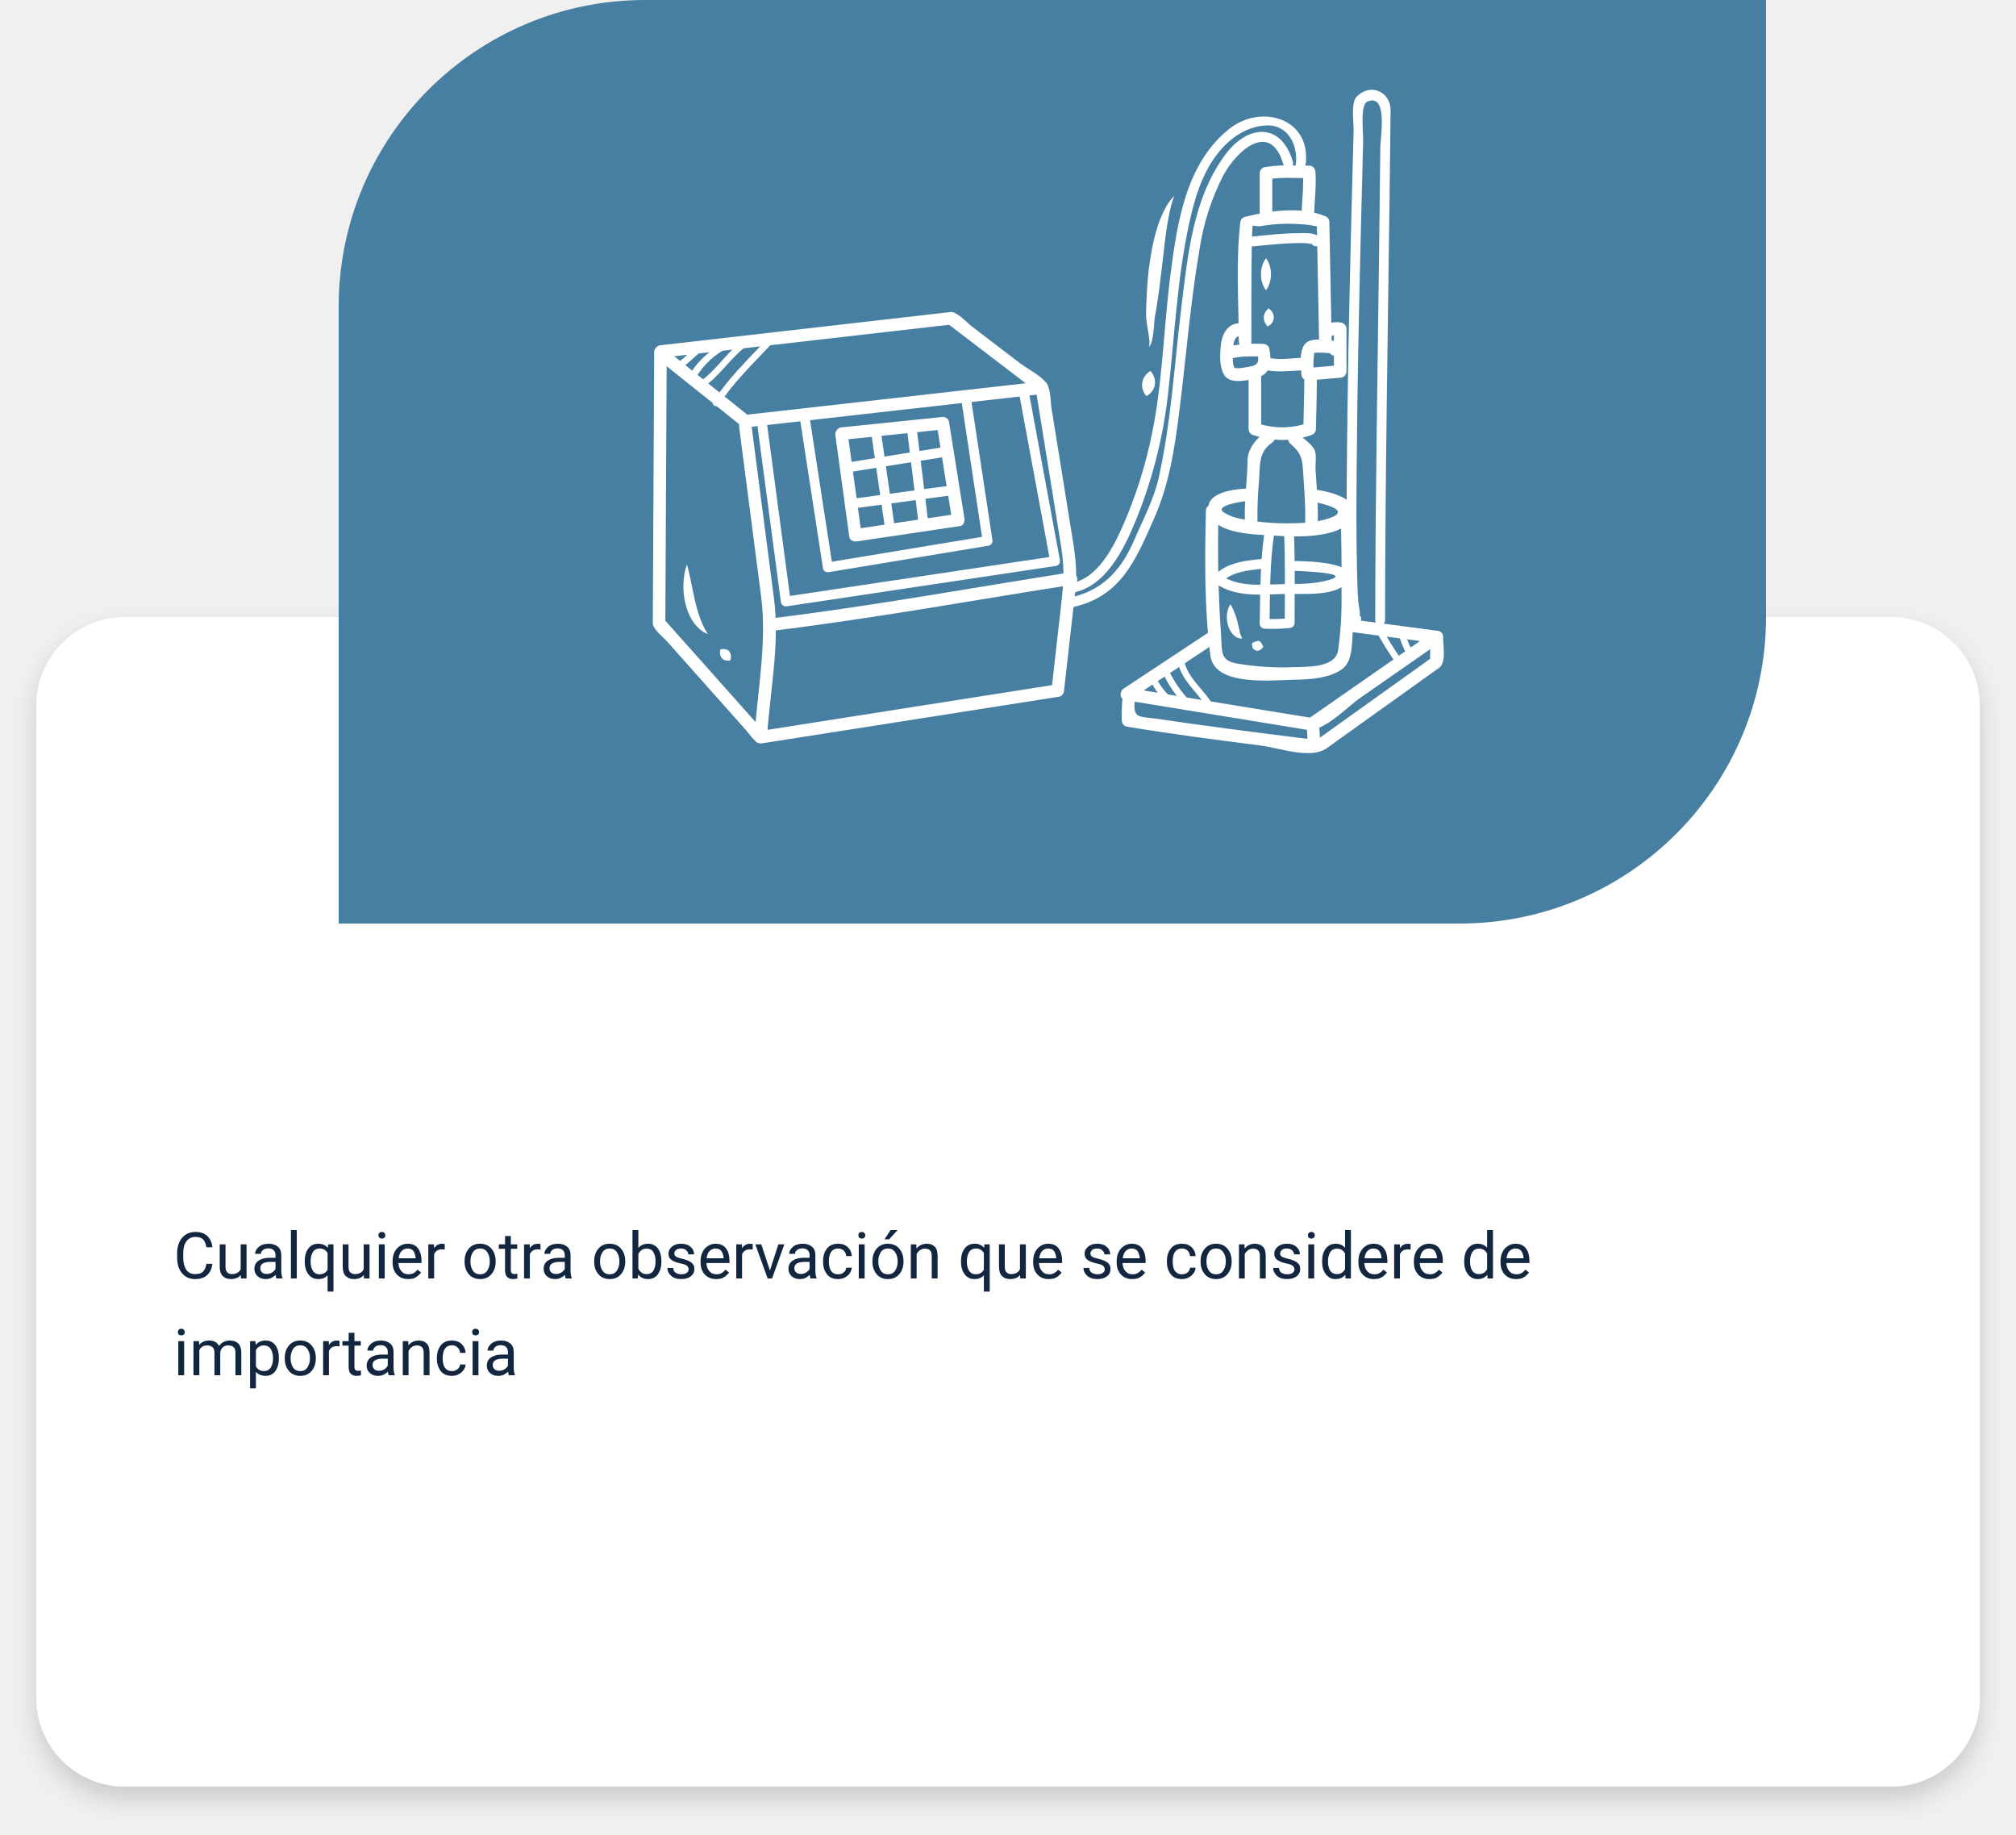
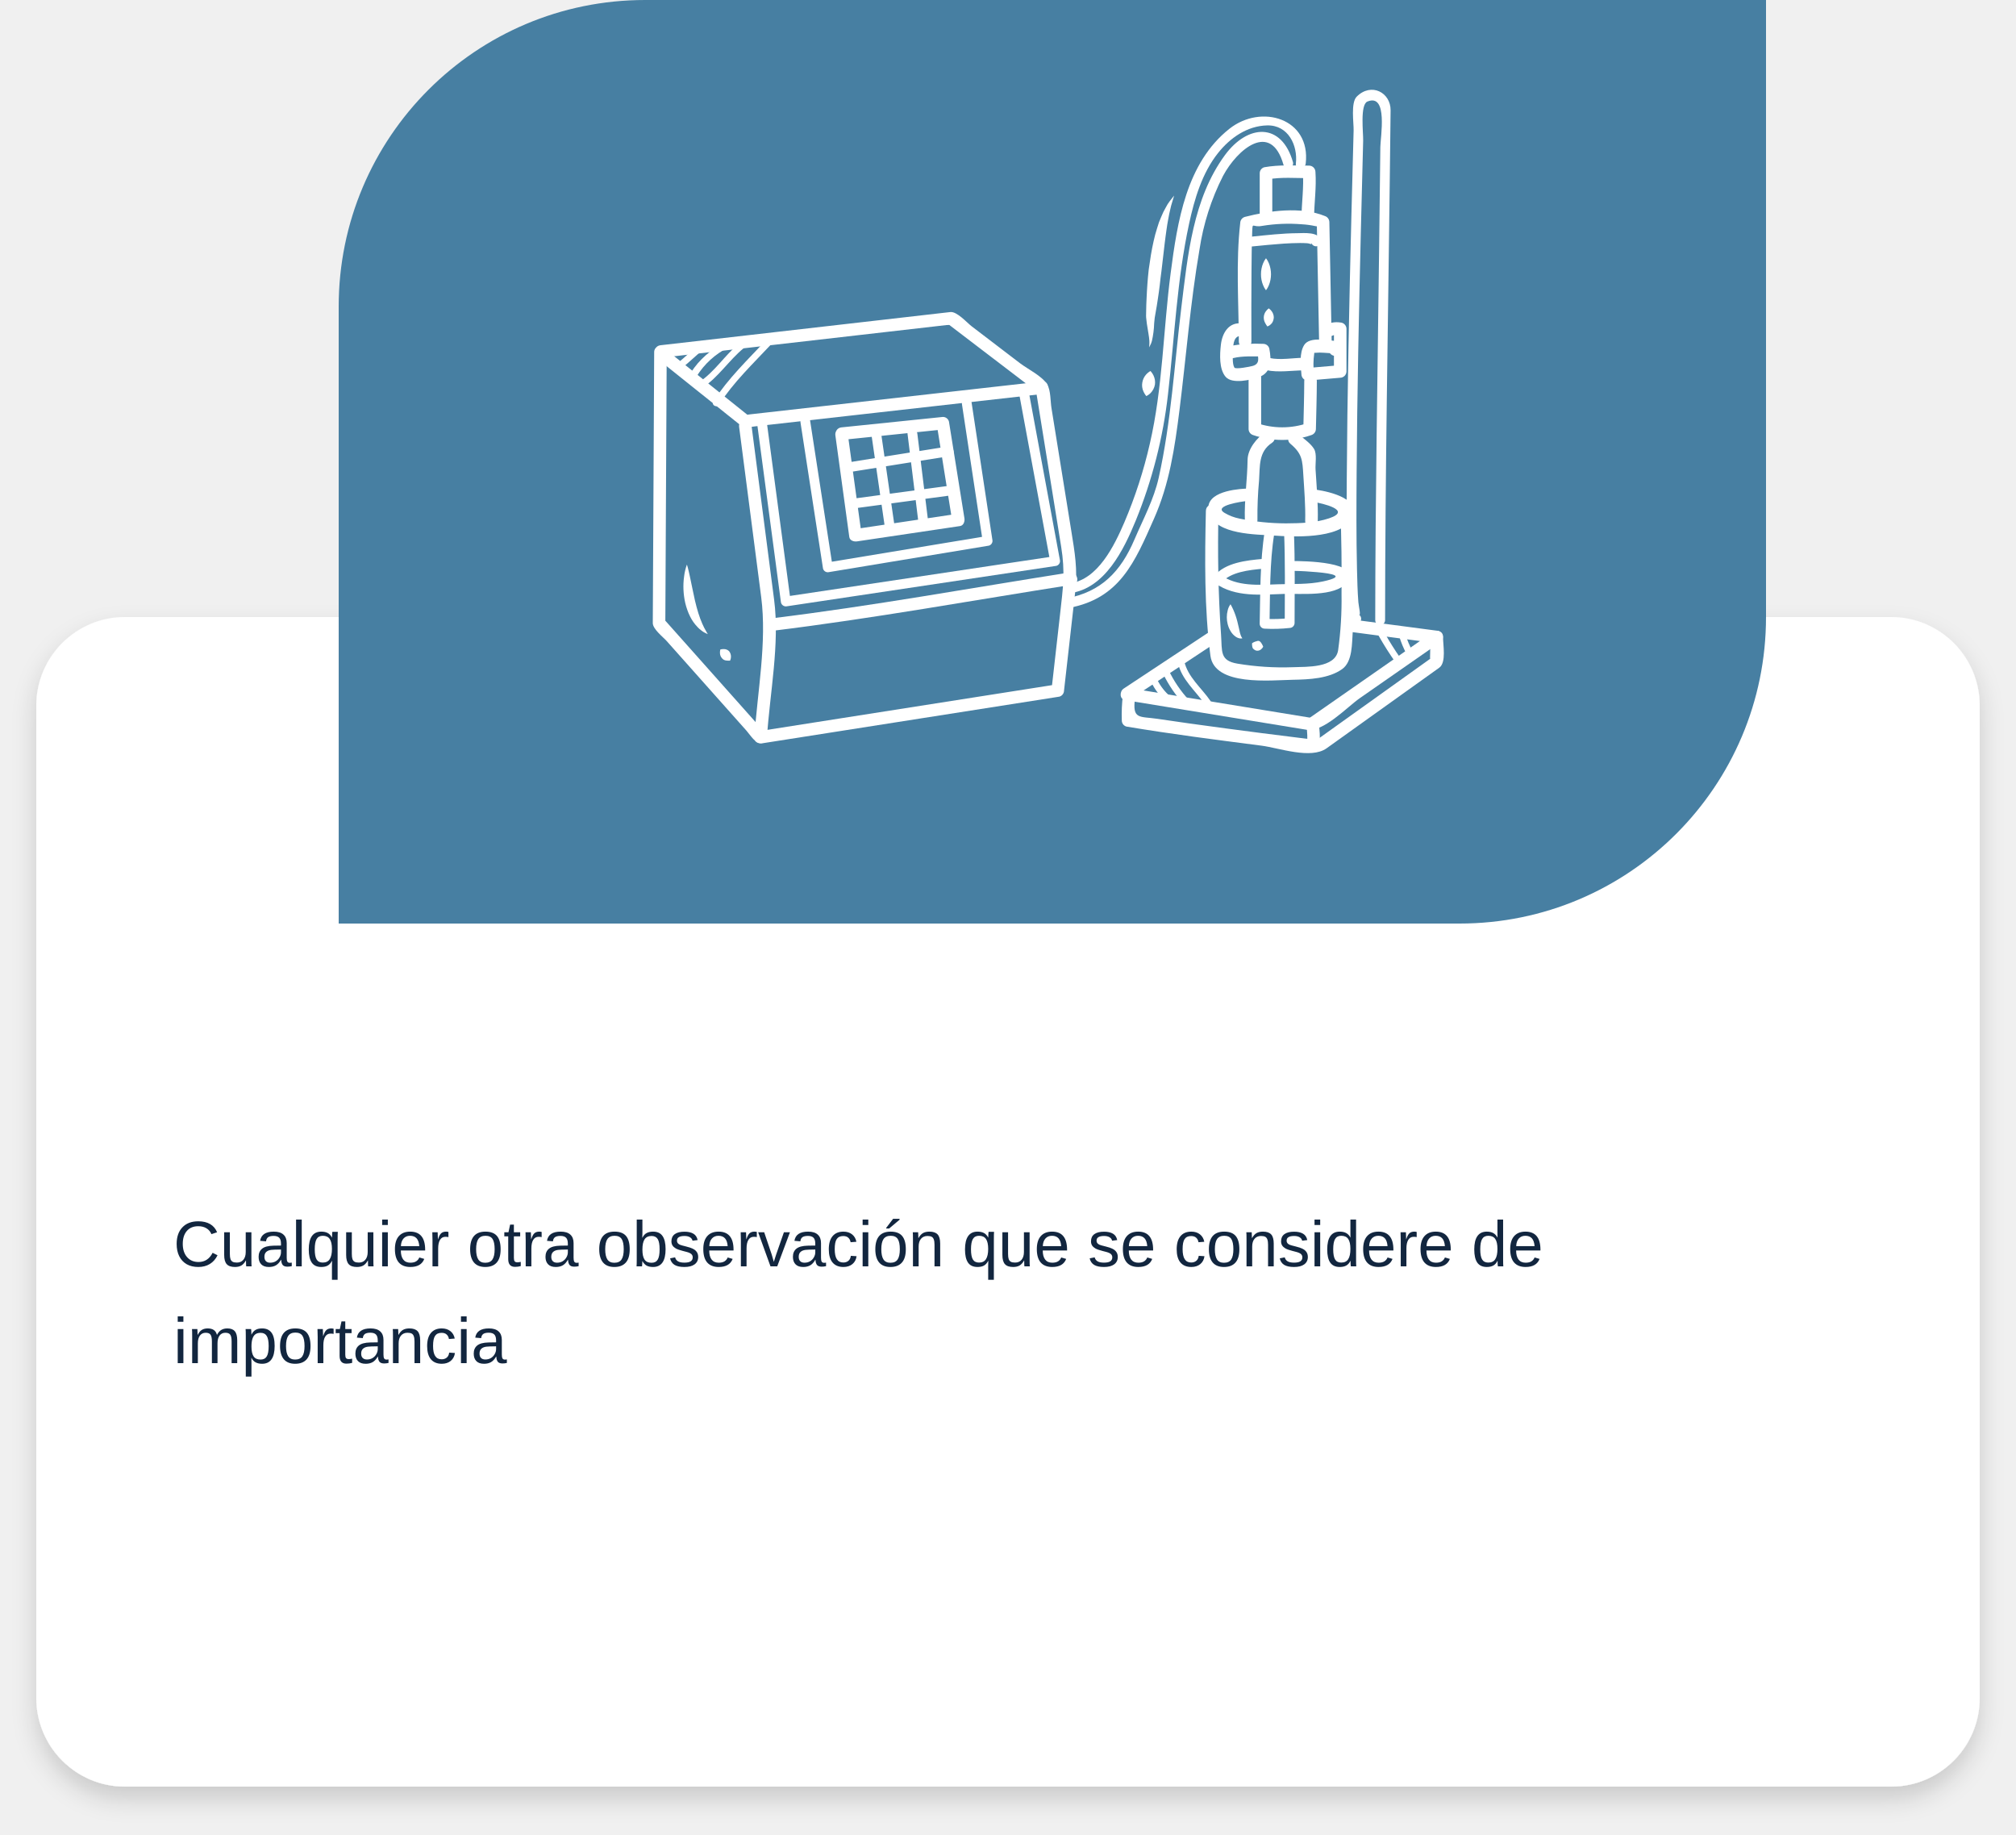
<svg xmlns="http://www.w3.org/2000/svg" width="500" height="455" viewBox="0 0 500 455">
  <defs>
    <filter id="Rectángulo_39643" x="0" y="147" width="500" height="308" filterUnits="userSpaceOnUse">
      <feOffset dy="3" input="SourceAlpha" />
      <feGaussianBlur stdDeviation="3" result="blur" />
      <feFlood flood-opacity="0.161" />
      <feComposite operator="in" in2="blur" />
      <feComposite in="SourceGraphic" />
    </filter>
  </defs>
-   <g id="Grupo_108437" data-name="Grupo 108437" transform="translate(15833 3512)">
+   <g id="Grupo_108427" data-name="Grupo 108427" transform="translate(15833 3512)">
    <g transform="matrix(1, 0, 0, 1, -15833, -3512)" filter="url(#Rectángulo_39643)">
      <rect id="Rectángulo_39643-2" data-name="Rectángulo 39643" width="482" height="290" rx="22" transform="translate(9 153)" fill="#fff" />
    </g>
    <path id="Rectángulo_39644" data-name="Rectángulo 39644" d="M76,0H354a0,0,0,0,1,0,0V153a76,76,0,0,1-76,76H0a0,0,0,0,1,0,0V76A76,76,0,0,1,76,0Z" transform="translate(-15749 -3512)" fill="#477fa2" />
    <g id="Grupo_108052" data-name="Grupo 108052" transform="translate(262.732 809.555)">
      <g id="Grupo_54020" data-name="Grupo 54020" transform="translate(-15933.83 -4244.191)">
        <path id="Trazado_45090" data-name="Trazado 45090" d="M96.329,1744.7q-.126,24.934-.256,49.869-.044,8.728-.09,17.454c-.006,1.507,2.577,3.483,3.432,4.445q5.267,5.91,10.526,11.823,4.655,5.225,9.306,10.454c.977,1.1,2.221,3.356,3.944,3.086l17.127-2.688q27.518-4.323,55.03-8.639l1.484-.234a1.582,1.582,0,0,0,1.145-1.5q1.392-12.322,2.79-24.643c.612-5.4-.12-9.594-1-15.022q-2.456-15.215-4.91-30.429c-.266-1.641-.163-4.3-1.03-5.783-1.225-2.09-4.87-3.85-6.727-5.266q-6.025-4.6-12.05-9.2c-1.128-.859-3.624-3.708-5.27-3.518l-18.544,2.124q-26.423,3.025-52.845,6.05c-.169.02-.341.041-.509.058-1.974.226-1.994,3.348,0,3.12q24.225-2.776,48.452-5.549l22.449-2.572c1.094-.125,1.064.213.405-.292q1.35,1.032,2.7,2.063l12.661,9.662,5.057,3.86c1.49,1.135,1.594,2.059,1.377.71q.671,4.154,1.34,8.313,2.47,15.29,4.936,30.583c1.025,6.35.5,10.058-.279,16.925q-.827,7.314-1.656,14.63-.221,1.937-.439,3.875c.082-.721,2-1.345.011-1.032l-51.877,8.143q-9.962,1.566-19.926,3.129c-1.629.255.589.344.579.334l-2.228-2.5q-4.654-5.227-9.307-10.457-4.948-5.554-9.895-11.113l-2.965-3.33c-1.178-1.324-.184.549-.183.066q.051-9.789.1-19.579.121-23.711.243-47.429A1.56,1.56,0,0,0,96.329,1744.7Z" transform="translate(-95.983 -1734.898)" fill="#fff" />
      </g>
      <g id="Grupo_54021" data-name="Grupo 54021" transform="translate(-15933.22 -4235.172)">
        <path id="Trazado_45091" data-name="Trazado 45091" d="M97.043,1745.2l20.453,16.36c1.209.968,2.373.556,3.829.391q6.375-.72,12.748-1.436,29.162-3.287,58.326-6.572c1.975-.223,2-3.343,0-3.119q-27.437,3.091-54.869,6.183l-13.709,1.545-3.835.431c-1.614.183-.53.177-.286.374q-10.225-8.183-20.45-16.362c-1.554-1.242-3.775.949-2.206,2.206Z" transform="translate(-96.506 -1742.622)" fill="#fff" />
      </g>
      <g id="Grupo_54022" data-name="Grupo 54022" transform="translate(-15912.438 -4217.229)">
        <path id="Trazado_45092" data-name="Trazado 45092" d="M114.319,1759.472l5.479,42.236c1.458,11.233-.948,23.473-1.683,34.752-.132,2.01,2.987,2,3.118,0,.718-11,3.191-23.137,1.771-34.085q-2.785-21.452-5.567-42.9c-.256-1.965-3.377-1.99-3.118,0Z" transform="translate(-114.304 -1757.989)" fill="#fff" />
      </g>
      <g id="Grupo_54023" data-name="Grupo 54023" transform="translate(-15905.445 -4179.62)">
        <path id="Trazado_45093" data-name="Trazado 45093" d="M121.778,1804.656c24.842-3.05,49.569-7.545,74.293-11.428,1.982-.312,1.136-3.315-.829-3.008-24.447,3.84-48.9,8.3-73.464,11.316-1.969.243-1.993,3.362,0,3.12Z" transform="translate(-120.293 -1790.198)" fill="#fff" />
      </g>
      <g id="Grupo_54024" data-name="Grupo 54024" transform="translate(-15897.213 -4222.826)">
        <path id="Trazado_45094" data-name="Trazado 45094" d="M127.359,1759.218q2.8,18.125,5.59,36.251a1.231,1.231,0,0,0,1.5.851l39.64-6.559a1.236,1.236,0,0,0,.851-1.5l-5.177-34.177c-.237-1.553-2.588-.891-2.354.648q2.589,17.089,5.179,34.18c.284-.5.569-1,.854-1.5q-19.822,3.281-39.64,6.559c.5.287,1,.57,1.5.855q-2.8-18.125-5.587-36.252c-.239-1.551-2.591-.89-2.354.649Z" transform="translate(-127.343 -1753.196)" fill="#fff" />
      </g>
      <g id="Grupo_54025" data-name="Grupo 54025" transform="translate(-15908.045 -4225.585)">
        <path id="Trazado_45095" data-name="Trazado 45095" d="M183.118,1752.364q3.887,20.974,7.768,41.948c.285-.5.567-1,.854-1.5l-66.806,10.023,1.545,1.176q-2.981-22.359-5.96-44.72c-.2-1.535-2.648-1.555-2.44,0q2.981,22.362,5.959,44.72a1.255,1.255,0,0,0,1.545,1.177q33.4-5.013,66.806-10.022a1.234,1.234,0,0,0,.852-1.5q-3.887-20.976-7.768-41.949c-.287-1.545-2.639-.89-2.354.649Z" transform="translate(-118.066 -1750.833)" fill="#fff" />
      </g>
      <g id="Grupo_54026" data-name="Grupo 54026" transform="translate(-15888.563 -4218.174)">
        <path id="Trazado_45096" data-name="Trazado 45096" d="M134.767,1761.748q1.725,12.6,3.453,25.2c.126.912,1.17,1.2,1.918,1.09l25.546-3.8c.9-.134,1.211-1.163,1.091-1.917q-1.92-12-3.839-23.994a1.537,1.537,0,0,0-1.5-1.146l-25.162,2.589c-1.979.2-2,3.324,0,3.119l25.094-2.583c-1.444.149-1.577-2.042-1.27-.12q.219,1.359.436,2.719.659,4.121,1.318,8.247.962,6,1.92,12,.545-.96,1.088-1.92-12.772,1.9-25.546,3.8l1.918,1.091q-1.727-12.6-3.454-25.2C137.5,1758.935,134.5,1759.783,134.767,1761.748Z" transform="translate(-134.75 -1757.18)" fill="#fff" />
      </g>
      <g id="Grupo_54027" data-name="Grupo 54027" transform="translate(-15870.666 -4215.184)">
        <path id="Trazado_45097" data-name="Trazado 45097" d="M150.089,1760.9q1.382,11.221,2.761,22.44c.191,1.54,2.633,1.559,2.442,0q-1.382-11.22-2.763-22.44c-.189-1.542-2.632-1.56-2.44,0Z" transform="translate(-150.078 -1759.741)" fill="#fff" />
      </g>
      <g id="Grupo_54028" data-name="Grupo 54028" transform="translate(-15879.604 -4215.23)">
        <path id="Trazado_45098" data-name="Trazado 45098" d="M142.439,1761.235q1.734,11.959,3.466,23.917c.227,1.553,2.577.89,2.354-.648q-1.732-11.961-3.466-23.918c-.225-1.553-2.576-.889-2.354.649Z" transform="translate(-142.424 -1759.701)" fill="#fff" />
      </g>
      <g id="Grupo_54029" data-name="Grupo 54029" transform="translate(-15886.18 -4210.843)">
        <path id="Trazado_45099" data-name="Trazado 45099" d="M138.324,1769.742q12.266-1.958,24.535-3.913c1.552-.248.891-2.6-.648-2.353l-24.535,3.912c-1.549.248-.89,2.6.648,2.354Z" transform="translate(-136.792 -1763.459)" fill="#fff" />
      </g>
      <g id="Grupo_54030" data-name="Grupo 54030" transform="translate(-15884.749 -4201.099)">
        <path id="Trazado_45100" data-name="Trazado 45100" d="M139.176,1777.365q11.567-1.554,23.131-3.107c1.535-.207,1.555-2.649,0-2.442q-11.567,1.556-23.131,3.107c-1.535.207-1.556,2.648,0,2.442Z" transform="translate(-138.017 -1771.803)" fill="#fff" />
      </g>
      <g id="Grupo_54031" data-name="Grupo 54031" transform="translate(-15831.585 -4292.659)">
        <path id="Trazado_45101" data-name="Trazado 45101" d="M184.71,1811.57c8.7-1.054,13.421-10.792,16.372-17.988a117.885,117.885,0,0,0,8-31.327c1.625-14.131,2.221-28.377,5.239-42.317,1.324-6.106,3.212-12.514,7.154-17.476,3.015-3.8,7.252-6.757,12.2-6.873,5.25-.124,7.643,4.986,7.122,9.462-.181,1.561,2.261,1.544,2.442,0,1.3-11.207-11.025-14.892-18.948-8.608-10.695,8.479-12.883,23.032-14.552,35.8-1.834,14.029-1.959,28.442-5.158,42.257a114.491,114.491,0,0,1-6.305,19.473c-2.464,5.719-6.568,14.3-13.568,15.154-1.54.187-1.559,2.631,0,2.44Z" transform="translate(-183.548 -1693.39)" fill="#fff" />
      </g>
      <g id="Grupo_54032" data-name="Grupo 54032" transform="translate(-15832.146 -4288.848)">
        <path id="Trazado_45102" data-name="Trazado 45102" d="M184.6,1814.68c12.634-2.34,16.344-11.4,21.083-22.1,3.844-8.679,5.152-17.569,6.332-26.973,1.659-13.246,2.694-26.582,4.954-39.747a59.791,59.791,0,0,1,5.844-18.295c3.534-6.622,11.9-13.714,15-2.739a1.222,1.222,0,0,0,2.354-.649c-2.818-9.945-11.211-9.511-16.892-1.755-7.94,10.836-9.21,24.825-10.8,37.762-1.721,14.054-2.527,28.376-5.615,42.22-1.2,5.382-3.866,10.29-6.022,15.334-3.371,7.883-8.188,12.975-16.9,14.587-1.545.287-.89,2.638.649,2.353Z" transform="translate(-183.068 -1696.654)" fill="#fff" />
      </g>
      <g id="Grupo_54033" data-name="Grupo 54033" transform="translate(-15783.303 -4280.544)">
        <path id="Trazado_45103" data-name="Trazado 45103" d="M228.016,1716.775v-11.048q-.573.752-1.144,1.5c3.4-.6,6.859-.312,10.287-.287l-1.558-1.559c.27,3.808-.3,7.585-.346,11.392-.028,2.011,3.092,2.008,3.118,0,.05-3.807.615-7.584.347-11.392a1.589,1.589,0,0,0-1.561-1.56c-3.729-.026-7.422-.251-11.116.4a1.553,1.553,0,0,0-1.144,1.5v11.048a1.56,1.56,0,0,0,3.118,0Z" transform="translate(-224.898 -1703.765)" fill="#fff" />
      </g>
      <g id="Grupo_54034" data-name="Grupo 54034" transform="translate(-15788.748 -4269.401)">
        <path id="Trazado_45104" data-name="Trazado 45104" d="M223.62,1745.9q-.039-8.6.02-17.211c.023-3.411.055-6.826.185-10.236.09-2.353.088-.828,2.435-1.287a40.715,40.715,0,0,1,9.864-.4,21,21,0,0,1,3.351.453c1.8.343.375-.294.365-.774.015.806.029,1.609.047,2.415q.095,4.927.191,9.857.166,8.593.333,17.18c.039,2.01,3.156,2.012,3.118,0q-.287-14.844-.576-29.69a1.618,1.618,0,0,0-1.144-1.5c-5.9-2.4-13.855-1.307-19.817.23a1.609,1.609,0,0,0-1.145,1.5c-1.1,9.654-.385,19.753-.344,29.459a1.56,1.56,0,0,0,3.119,0Z" transform="translate(-220.235 -1713.308)" fill="#fff" />
      </g>
      <g id="Grupo_54035" data-name="Grupo 54035" transform="translate(-15793.119 -4241.395)">
        <path id="Trazado_45105" data-name="Trazado 45105" d="M221.883,1737.328c-3.288-.382-4.885,2.413-5.21,5.3-.27,2.383-.478,6.024,1.189,7.948,1.635,1.885,6.351.751,8.279.055,3.155-1.137,3.084-4.3,2.538-7.094a1.556,1.556,0,0,0-1.5-1.144,36.856,36.856,0,0,0-8.239.515c-1.952.481-1.124,3.488.828,3.008,2.3-.566,5.048-.388,7.411-.405l-1.5-1.144c.312,1.6.676,2.988-1.114,3.5-.68.195-4.251.89-4.537.416-.6-.988-.358-3.209-.334-4.347.032-1.571.215-3.723,2.2-3.491s1.972-2.888,0-3.119Z" transform="translate(-216.49 -1737.293)" fill="#fff" />
      </g>
      <g id="Grupo_54036" data-name="Grupo 54036" transform="translate(-15773.142 -4241.646)">
        <path id="Trazado_45106" data-name="Trazado 45106" d="M241.206,1740.5a3.427,3.427,0,0,1,2.2-.248l-1.559-1.56v10.588l1.559-1.559-8.056.689q.779.779,1.559,1.559a19.565,19.565,0,0,1,.051-5.153c.111-.582-.43-.071.3-.168a12.408,12.408,0,0,1,2.1-.011c1.119.046,2.229.188,3.346.216l-1.345-2.345a3.329,3.329,0,0,1-.459.691c-1.19,1.624,1.518,3.177,2.691,1.572a3.213,3.213,0,0,0,.46-.69,1.577,1.577,0,0,0-1.347-2.346c-2.116-.051-6.846-1.274-8.251,1-1.22,1.98-.856,5.013-.673,7.229a1.575,1.575,0,0,0,1.559,1.56q4.03-.347,8.056-.69a1.589,1.589,0,0,0,1.561-1.559v-10.588a1.6,1.6,0,0,0-1.561-1.558,6.078,6.078,0,0,0-3.777.672c-1.777.941-.2,3.633,1.573,2.693Z" transform="translate(-233.6 -1737.079)" fill="#fff" />
      </g>
      <g id="Grupo_54037" data-name="Grupo 54037" transform="translate(-15782.819 -4232.843)">
        <path id="Trazado_45107" data-name="Trazado 45107" d="M226.434,1747.681c3.056.645,6.3.082,9.39.056a1.561,1.561,0,0,0,0-3.12c-2.773.023-5.827.634-8.561.056-1.96-.413-2.8,2.592-.829,3.008Z" transform="translate(-225.311 -1744.617)" fill="#fff" />
      </g>
      <g id="Grupo_54038" data-name="Grupo 54038" transform="translate(-15786.063 -4229.57)">
        <path id="Trazado_45108" data-name="Trazado 45108" d="M222.533,1748.929v12.891a1.585,1.585,0,0,0,1.144,1.5,22.251,22.251,0,0,0,14.409,0,1.608,1.608,0,0,0,1.144-1.5c.09-3.989.215-7.98.23-11.97a1.56,1.56,0,0,0-3.119,0c-.014,3.99-.139,7.981-.231,11.97.384-.5.765-1,1.147-1.5a19.488,19.488,0,0,1-12.751,0q.573.751,1.145,1.5v-12.891a1.56,1.56,0,0,0-3.119,0Z" transform="translate(-222.533 -1747.42)" fill="#fff" />
      </g>
      <g id="Grupo_54039" data-name="Grupo 54039" transform="translate(-15787.008 -4214.709)">
        <path id="Trazado_45109" data-name="Trazado 45109" d="M226.893,1760.41c-2.217,1.464-4.437,4.233-4.471,6.914-.065,4.981-.834,9.929-.676,14.918.065,2,3.183,2.012,3.12,0a94.9,94.9,0,0,1,.4-9.777c.25-3.538-.194-7.122,3.2-9.363,1.671-1.1.11-3.8-1.573-2.693Z" transform="translate(-221.725 -1760.147)" fill="#fff" />
      </g>
      <g id="Grupo_54040" data-name="Grupo 54040" transform="translate(-15776.23 -4214.134)">
        <path id="Trazado_45110" data-name="Trazado 45110" d="M231.474,1763.237c2.953,2.5,2.994,4.035,3.227,7.813s.558,7.544.459,11.339c-.051,2.013,3.069,2.006,3.12,0,.11-4.274-.286-8.524-.551-12.786-.086-1.4.377-3.789-.353-5.033-.79-1.35-2.514-2.54-3.7-3.538-1.527-1.29-3.743.9-2.207,2.2Z" transform="translate(-230.954 -1760.64)" fill="#fff" />
      </g>
      <g id="Grupo_54041" data-name="Grupo 54041" transform="translate(-15796.054 -4200.392)">
        <path id="Trazado_45111" data-name="Trazado 45111" d="M223.147,1772.412c-3.3.177-10.657,1.134-8.9,6.225,1.8,5.209,11.642,5.106,15.9,5.4,4.685.322,16.22.95,19.26-3.973,3.09-5.006-5.336-6.894-8.5-7.362-1.965-.292-2.812,2.711-.827,3.007,2.173.321,9.709,2.074,3.878,4.048-3.406,1.152-7.169,1.238-10.731,1.262a58.571,58.571,0,0,1-11.52-1.183,11.63,11.63,0,0,1-3.668-1.4c-3.168-1.84,4.773-2.889,5.114-2.907,2-.109,2.01-3.228,0-3.118Z" transform="translate(-213.977 -1772.409)" fill="#fff" />
      </g>
      <g id="Grupo_54042" data-name="Grupo 54042" transform="translate(-15796.822 -4196.654)">
        <path id="Trazado_45112" data-name="Trazado 45112" d="M213.488,1777.346c-.269,11.865-.41,24.153,1.124,35.939.995,7.639,14.972,6.08,20.462,5.978,3.953-.073,8.912-.267,12.241-2.67,2.582-1.865,2.38-6.413,2.595-9.214.771-10.029.429-20.22.063-30.263-.075-2-3.191-2.011-3.119,0q.382,10.42.276,20.854a90.323,90.323,0,0,1-.85,14.012c-.741,4.407-7.792,4.03-11.2,4.164a68.338,68.338,0,0,1-13.736-.878c-4.462-.738-3.8-3.021-4.095-7.169-.72-10.2-.869-20.529-.635-30.752.044-2.012-3.073-2.006-3.12,0Z" transform="translate(-213.319 -1775.61)" fill="#fff" />
      </g>
      <g id="Grupo_54043" data-name="Grupo 54043" transform="translate(-15817.791 -4167.952)">
        <path id="Trazado_45113" data-name="Trazado 45113" d="M217.5,1803.183q-10.7,7.076-21.405,14.154c-1.01.668-1.067,2.614.372,2.85l45.032,7.353c4.129.676,10.015-5.63,13.123-7.8l19.92-13.869a1.574,1.574,0,0,0-.785-2.906l-20.947-2.762c-1.988-.262-1.964,2.858,0,3.119l20.947,2.761c-.264-.968-.524-1.936-.788-2.9q-8.875,6.178-17.748,12.358l-10.371,7.221q-1.373.958-2.749,1.913c.28-.193,1.556.076-.191-.209q-22.307-3.641-44.614-7.287.186,1.427.371,2.85l21.405-14.153c1.669-1.1.11-3.807-1.573-2.693Z" transform="translate(-195.361 -1800.191)" fill="#fff" />
      </g>
      <g id="Grupo_54044" data-name="Grupo 54044" transform="translate(-15817.522 -4165.123)">
        <path id="Trazado_45114" data-name="Trazado 45114" d="M195.893,1818.438a39.624,39.624,0,0,0-.286,6.4,1.558,1.558,0,0,0,1.147,1.5c11.118,1.862,22.313,3.294,33.492,4.734,4.354.559,12.249,3.446,16.149.655q10.836-7.75,21.675-15.5,3.128-2.236,6.263-4.478c1.826-1.306.91-5.717.948-7.63.039-2.012-3.079-2.007-3.12,0q-.046,2.5-.1,5.008c-.037,1.887,1.529-.667-.072.478q-3.71,2.654-7.422,5.308-9.877,7.058-19.751,14.12c-1.651,1.182-.119.73-2.807.4q-5.885-.722-11.768-1.478-8.889-1.142-17.766-2.373-4.023-.561-8.037-1.163c-4.443-.662-6.291.256-5.542-5.154.271-1.966-2.732-2.813-3.008-.829Z" transform="translate(-195.591 -1802.614)" fill="#fff" />
      </g>
      <g id="Grupo_54045" data-name="Grupo 54045" transform="translate(-15771.783 -4143.745)">
        <path id="Trazado_45115" data-name="Trazado 45115" d="M234.806,1822.872a22.306,22.306,0,0,1,.176,5.11,1.56,1.56,0,0,0,3.119,0,25.844,25.844,0,0,0-.287-5.939c-.438-1.963-3.442-1.13-3.008.829Z" transform="translate(-234.763 -1820.922)" fill="#fff" />
      </g>
      <g id="Grupo_54046" data-name="Grupo 54046" transform="translate(-15794.857 -4182.968)">
        <path id="Trazado_45116" data-name="Trazado 45116" d="M227.253,1787.337c-3.941.348-9.224.912-11.911,4.156a1.247,1.247,0,0,0,.248,1.916c4.922,3.464,11.29,2.8,17,2.6,3.9-.133,12.712.788,15.517-2.769,4.2-5.333-11-5.363-13.258-5.386a1.221,1.221,0,0,0,0,2.44c1.98.02,3.956.148,5.927.323,3.722.329,7.4,1,1.526,2.285-3.685.808-7.5.59-11.236.718-4.841.164-10.09.6-14.245-2.32q.124.958.248,1.916c2.2-2.656,6.972-3.156,10.185-3.439,1.554-.138,1.567-2.581,0-2.443Z" transform="translate(-215.002 -1787.331)" fill="#fff" />
      </g>
      <g id="Grupo_54047" data-name="Grupo 54047" transform="translate(-15783.31 -4191.034)">
        <path id="Trazado_45117" data-name="Trazado 45117" d="M226.144,1781.625c-1.189,7.383-1.094,15.433-1.252,22.938a1.234,1.234,0,0,0,1.22,1.22,37.743,37.743,0,0,0,6.215-.172,1.252,1.252,0,0,0,1.22-1.22c.012-7.6.139-15.195-.174-22.788a1.221,1.221,0,0,0-2.44,0v.519a1.221,1.221,0,0,0,2.44,0v-.519h-2.44c.313,7.593.188,15.19.174,22.788.408-.406.813-.814,1.22-1.221a37.319,37.319,0,0,1-6.215.173q.61.609,1.221,1.22c.149-7.26.014-15.149,1.164-22.29.248-1.538-2.1-2.2-2.354-.648Z" transform="translate(-224.892 -1780.424)" fill="#fff" />
      </g>
      <g id="Grupo_54048" data-name="Grupo 54048" transform="translate(-15791.465 -4171.728)">
        <path id="Trazado_45118" data-name="Trazado 45118" d="M218.826,1796.957a13.665,13.665,0,0,1,.718,1.419,17.89,17.89,0,0,1,.99,2.91c.267,1.038.467,2.025.648,2.8.069.162.1.375.165.519s.113.319.183.42c.146.252.23.395.23.395a2.138,2.138,0,0,1-.487.029,2.538,2.538,0,0,1-1.213-.481,4.312,4.312,0,0,1-1.19-1.3,6.311,6.311,0,0,1-.741-1.757,6.809,6.809,0,0,1,0-3.442A3.967,3.967,0,0,1,218.826,1796.957Z" transform="translate(-217.907 -1796.957)" fill="#fff" />
      </g>
      <g id="Grupo_54049" data-name="Grupo 54049" transform="translate(-15785.207 -4162.658)">
        <path id="Trazado_45119" data-name="Trazado 45119" d="M223.278,1805.321a2.94,2.94,0,0,1,.748-.391,1.761,1.761,0,0,1,.3-.085,1.7,1.7,0,0,0,.255-.078.543.543,0,0,1,.375-.014c.279.053.5.338.712.675a4.775,4.775,0,0,1,.369.757,2.129,2.129,0,0,1-.539.662,1.387,1.387,0,0,1-1.26.286,1.781,1.781,0,0,1-.627-.395.9.9,0,0,1-.286-.573A2.924,2.924,0,0,1,223.278,1805.321Z" transform="translate(-223.267 -1804.725)" fill="#fff" />
      </g>
      <g id="Grupo_54050" data-name="Grupo 54050" transform="translate(-15786.363 -4263.762)">
        <path id="Trazado_45120" data-name="Trazado 45120" d="M223.444,1721.454c2.6-.263,5.2-.517,7.8-.7q2.058-.138,4.119-.153c.572-.006,1.143.022,1.714.053.759.042,1.22.509,1.067-.1a1.221,1.221,0,0,0,2.353-.649c-.531-2.125-4.2-1.751-5.771-1.74-3.769.028-7.54.466-11.287.844-1.549.158-1.564,2.6,0,2.441Z" transform="translate(-222.276 -1718.137)" fill="#fff" />
      </g>
      <g id="Grupo_54051" data-name="Grupo 54051" transform="translate(-15782.984 -4257.521)">
        <path id="Trazado_45121" data-name="Trazado 45121" d="M226.411,1723.482a4.918,4.918,0,0,1,.71,1.24,7.284,7.284,0,0,1,0,5.459,4.949,4.949,0,0,1-.713,1.24,4.884,4.884,0,0,1-.712-1.24,6.983,6.983,0,0,1-.529-2.73,7.09,7.09,0,0,1,.53-2.729A4.981,4.981,0,0,1,226.411,1723.482Z" transform="translate(-225.17 -1723.482)" fill="#fff" />
      </g>
      <g id="Grupo_54052" data-name="Grupo 54052" transform="translate(-15782.301 -4245.093)">
        <path id="Trazado_45122" data-name="Trazado 45122" d="M227,1734.126a3.147,3.147,0,0,1,.717.7,2.612,2.612,0,0,1,.529,1.6,3.015,3.015,0,0,1-.216.914,1.9,1.9,0,0,1-.517.734,2.267,2.267,0,0,1-.858.538,5.148,5.148,0,0,1-.538-.837,2.773,2.773,0,0,1-.356-1.432,2.629,2.629,0,0,1,.534-1.511A3.138,3.138,0,0,1,227,1734.126Z" transform="translate(-225.756 -1734.126)" fill="#fff" />
      </g>
      <g id="Grupo_54053" data-name="Grupo 54053" transform="translate(-15926.241 -4181.567)">
        <path id="Trazado_45123" data-name="Trazado 45123" d="M103.359,1788.531s.1.292.232.8.308,1.224.487,2.08c.381,1.7.787,3.926,1.282,6.08.263,1.071.528,2.135.841,3.11a26.153,26.153,0,0,0,.982,2.632,17.03,17.03,0,0,0,.94,1.837c.266.44.415.719.415.719s-.277-.112-.76-.363a4.4,4.4,0,0,1-.813-.535,5.7,5.7,0,0,1-.955-.844,10.266,10.266,0,0,1-1.845-2.6,13,13,0,0,1-.7-1.643,16.2,16.2,0,0,1-.522-1.754,18.409,18.409,0,0,1-.283-6.593A12.975,12.975,0,0,1,103.359,1788.531Z" transform="translate(-102.482 -1788.531)" fill="#fff" />
      </g>
      <g id="Grupo_54054" data-name="Grupo 54054" transform="translate(-15917.176 -4160.615)">
        <path id="Trazado_45124" data-name="Trazado 45124" d="M110.343,1806.581a2.916,2.916,0,0,1,.906-.1,1.814,1.814,0,0,1,1.269.517,2.163,2.163,0,0,1,.462,1.458,2.229,2.229,0,0,1-.221.886,4.1,4.1,0,0,1-.919-.026,1.487,1.487,0,0,1-1.071-.552,2.069,2.069,0,0,1-.369-.578,2.009,2.009,0,0,1-.147-.69A2.97,2.97,0,0,1,110.343,1806.581Z" transform="translate(-110.247 -1806.475)" fill="#fff" />
      </g>
      <g id="Grupo_54055" data-name="Grupo 54055" transform="translate(-15811.488 -4273.058)">
        <path id="Trazado_45125" data-name="Trazado 45125" d="M207.718,1710.176s-.158.6-.48,1.615a15.432,15.432,0,0,0-.482,1.83c-.17.694-.343,1.465-.49,2.348-.176.864-.316,1.809-.461,2.814-.173.991-.249,2.067-.417,3.157-.258,2.222-.537,4.592-.814,6.962-.172,1.061-.283,2.352-.424,3.5-.117,1.177-.325,2.326-.476,3.446s-.348,2.19-.527,3.213c-.081.473-.2,1.082-.241,1.409-.068.5-.106.935-.138,1.357a22.72,22.72,0,0,1-.565,4.416,4.853,4.853,0,0,1-.485,1.182c-.14.252-.215.383-.215.383s.018-.152.051-.438a7.007,7.007,0,0,0,.02-1.2c-.058-1.04-.357-2.454-.631-4.292-.065-.479-.127-.977-.165-1.451a3.024,3.024,0,0,1-.019-.451l.007-.374c.006-.251.011-.506.016-.766.02-1.034.034-2.127.107-3.253s.088-2.292.2-3.469c.113-1.208.16-2.317.333-3.637.18-1.191.358-2.383.535-3.558s.441-2.335.676-3.457a33.111,33.111,0,0,1,.865-3.209c.159-.5.315-1,.468-1.471.191-.464.378-.912.555-1.343a15.794,15.794,0,0,1,1.12-2.3,9.536,9.536,0,0,1,1.035-1.641C207.324,1710.649,207.718,1710.176,207.718,1710.176Z" transform="translate(-200.759 -1710.176)" fill="#fff" />
      </g>
      <g id="Grupo_54056" data-name="Grupo 54056" transform="translate(-15812.482 -4229.559)">
        <path id="Trazado_45126" data-name="Trazado 45126" d="M201.991,1747.43a3.172,3.172,0,0,1,.271.319,4.546,4.546,0,0,1,.492.8,3.966,3.966,0,0,1,.347,2.247,4.022,4.022,0,0,1-1.066,2.085,3.98,3.98,0,0,1-.722.574,2.578,2.578,0,0,1-.356.19,3.263,3.263,0,0,1-.257-.343,5.275,5.275,0,0,1-.46-.827,3.737,3.737,0,0,1-.274-2.177,3.923,3.923,0,0,1,.977-2.036,4.575,4.575,0,0,1,.7-.613A2.937,2.937,0,0,1,201.991,1747.43Z" transform="translate(-199.908 -1747.43)" fill="#fff" />
      </g>
      <g id="Grupo_54057" data-name="Grupo 54057" transform="translate(-15927.943 -4236.197)">
        <path id="Trazado_45127" data-name="Trazado 45127" d="M102.452,1747.578c1.777-1.437,3.4-3.047,5.179-4.487.815-.661-.343-1.805-1.149-1.149-1.775,1.437-3.4,3.047-5.179,4.487-.815.661.343,1.805,1.149,1.149Z" transform="translate(-101.025 -1741.745)" fill="#fff" />
      </g>
      <g id="Grupo_54058" data-name="Grupo 54058" transform="translate(-15925.119 -4236.261)">
        <path id="Trazado_45128" data-name="Trazado 45128" d="M104.936,1750.875a19.517,19.517,0,0,1,7.3-7.649c.88-.563.065-1.971-.821-1.4-3.181,2.036-6.247,4.771-7.888,8.233-.447.942.956,1.768,1.406.82Z" transform="translate(-103.444 -1741.69)" fill="#fff" />
      </g>
      <g id="Grupo_54059" data-name="Grupo 54059" transform="translate(-15922.694 -4236.546)">
        <path id="Trazado_45129" data-name="Trazado 45129" d="M106.713,1752.588c3.971-2.648,6.531-6.774,10.175-9.793.808-.668-.348-1.813-1.15-1.149-3.53,2.924-6,6.976-9.846,9.54-.87.578-.055,1.989.821,1.4Z" transform="translate(-105.521 -1741.445)" fill="#fff" />
      </g>
      <g id="Grupo_54060" data-name="Grupo 54060" transform="translate(-15918.951 -4237.635)">
        <path id="Trazado_45130" data-name="Trazado 45130" d="M110.265,1756.943c3.613-5.6,8.464-10.187,12.99-15.028.717-.763-.431-1.917-1.149-1.149-4.624,4.944-9.556,9.634-13.247,15.356-.571.884.84,1.7,1.406.821Z" transform="translate(-108.726 -1740.513)" fill="#fff" />
      </g>
      <g id="Grupo_54061" data-name="Grupo 54061" transform="translate(-15810.557 -4154.013)">
        <path id="Trazado_45131" data-name="Trazado 45131" d="M201.622,1813.1a15.048,15.048,0,0,0,3.316,4.847c.736.749,1.886-.4,1.149-1.15a13.108,13.108,0,0,1-2.9-4.129c-.395-.955-1.969-.538-1.567.432Z" transform="translate(-201.557 -1812.129)" fill="#fff" />
      </g>
      <g id="Grupo_54062" data-name="Grupo 54062" transform="translate(-15807.398 -4155.806)">
        <path id="Trazado_45132" data-name="Trazado 45132" d="M204.358,1811.825a31.068,31.068,0,0,0,5.306,7.76c.732.753,1.881-.4,1.149-1.149a29.843,29.843,0,0,1-5.052-7.431c-.473-.937-1.875-.112-1.4.82Z" transform="translate(-204.262 -1810.593)" fill="#fff" />
      </g>
      <g id="Grupo_54063" data-name="Grupo 54063" transform="translate(-15803.608 -4158.202)">
        <path id="Trazado_45133" data-name="Trazado 45133" d="M207.53,1809.557c.912,4.126,4.331,6.872,6.64,10.209.592.857,2,.043,1.4-.821-2.209-3.2-5.6-5.879-6.477-9.819-.225-1.024-1.794-.59-1.566.431Z" transform="translate(-207.508 -1808.541)" fill="#fff" />
      </g>
      <g id="Grupo_54064" data-name="Grupo 54064" transform="translate(-15748.725 -4164.754)">
        <path id="Trazado_45134" data-name="Trazado 45134" d="M254.543,1803.939a23.328,23.328,0,0,0,1.806,4.338c.469.939,1.872.115,1.406-.821a21.249,21.249,0,0,1-1.645-3.948.813.813,0,0,0-1.567.431Z" transform="translate(-254.511 -1802.93)" fill="#fff" />
      </g>
      <g id="Grupo_54065" data-name="Grupo 54065" transform="translate(-15753.925 -4165.092)">
        <path id="Trazado_45135" data-name="Trazado 45135" d="M250.191,1803.838a77.94,77.94,0,0,0,4.271,6.722c.659.816,1.8-.342,1.149-1.149a74.262,74.262,0,0,1-4.016-6.4c-.57-.875-1.977-.062-1.4.822Z" transform="translate(-250.057 -1802.641)" fill="#fff" />
      </g>
      <g id="Grupo_54066" data-name="Grupo 54066" transform="translate(-15761.755 -4299.298)">
        <path id="Trazado_45136" data-name="Trazado 45136" d="M246.421,1817.845c.546.391-.076-2.1-.152-3.1-.209-2.7-.272-5.417-.337-8.125-.19-8.038-.147-16.082-.091-24.12.138-19.827.564-39.652,1.039-59.474q.271-11.341.58-22.683c.053-1.934-.822-8.95,1.06-9.72,5.167-2.116,3.225,8.834,3.2,11.292q-.151,12.759-.306,25.522c-.367,30.6-.941,61.206-.96,91.808a1.222,1.222,0,0,0,2.443,0c.02-36.477.73-72.96,1.168-109.433q.1-8.5.2-17c.046-4.426-4.8-7.007-8.406-3.4-1.513,1.513-.717,6.546-.765,8.364q-.289,10.5-.548,21c-.543,21.981-1.019,43.966-1.157,65.956-.053,8.482-.082,16.974.207,25.454.078,2.216-.589,8.215,1.6,9.771,1.286.914,2.5-1.2,1.232-2.107Z" transform="translate(-243.352 -1687.704)" fill="#fff" />
      </g>
    </g>
-     <text id="Cualquier_otra_observación_que_se_considere_de_importancia" data-name="Cualquier otra observación que se considere de importancia" transform="translate(-15790 -3212)" fill="#12263f" font-size="16" font-family="Roboto-Regular, Roboto">
-       <tspan x="0" y="17">Cualquier otra observación que se considere de </tspan>
-       <tspan x="0" y="41">importancia</tspan>
+     <text id="Cualquier_otra_observación_que_se_considere_de_importancia" data-name="Cualquier otra observación que se considere de importancia" transform="translate(-15790 -3212)" fill="#12263f" font-size="16" font-family="ArialMT, Arial">
+       <tspan x="0" y="14">Cualquier otra observación que se considere de </tspan>
+       <tspan x="0" y="38">importancia</tspan>
    </text>
  </g>
</svg>
